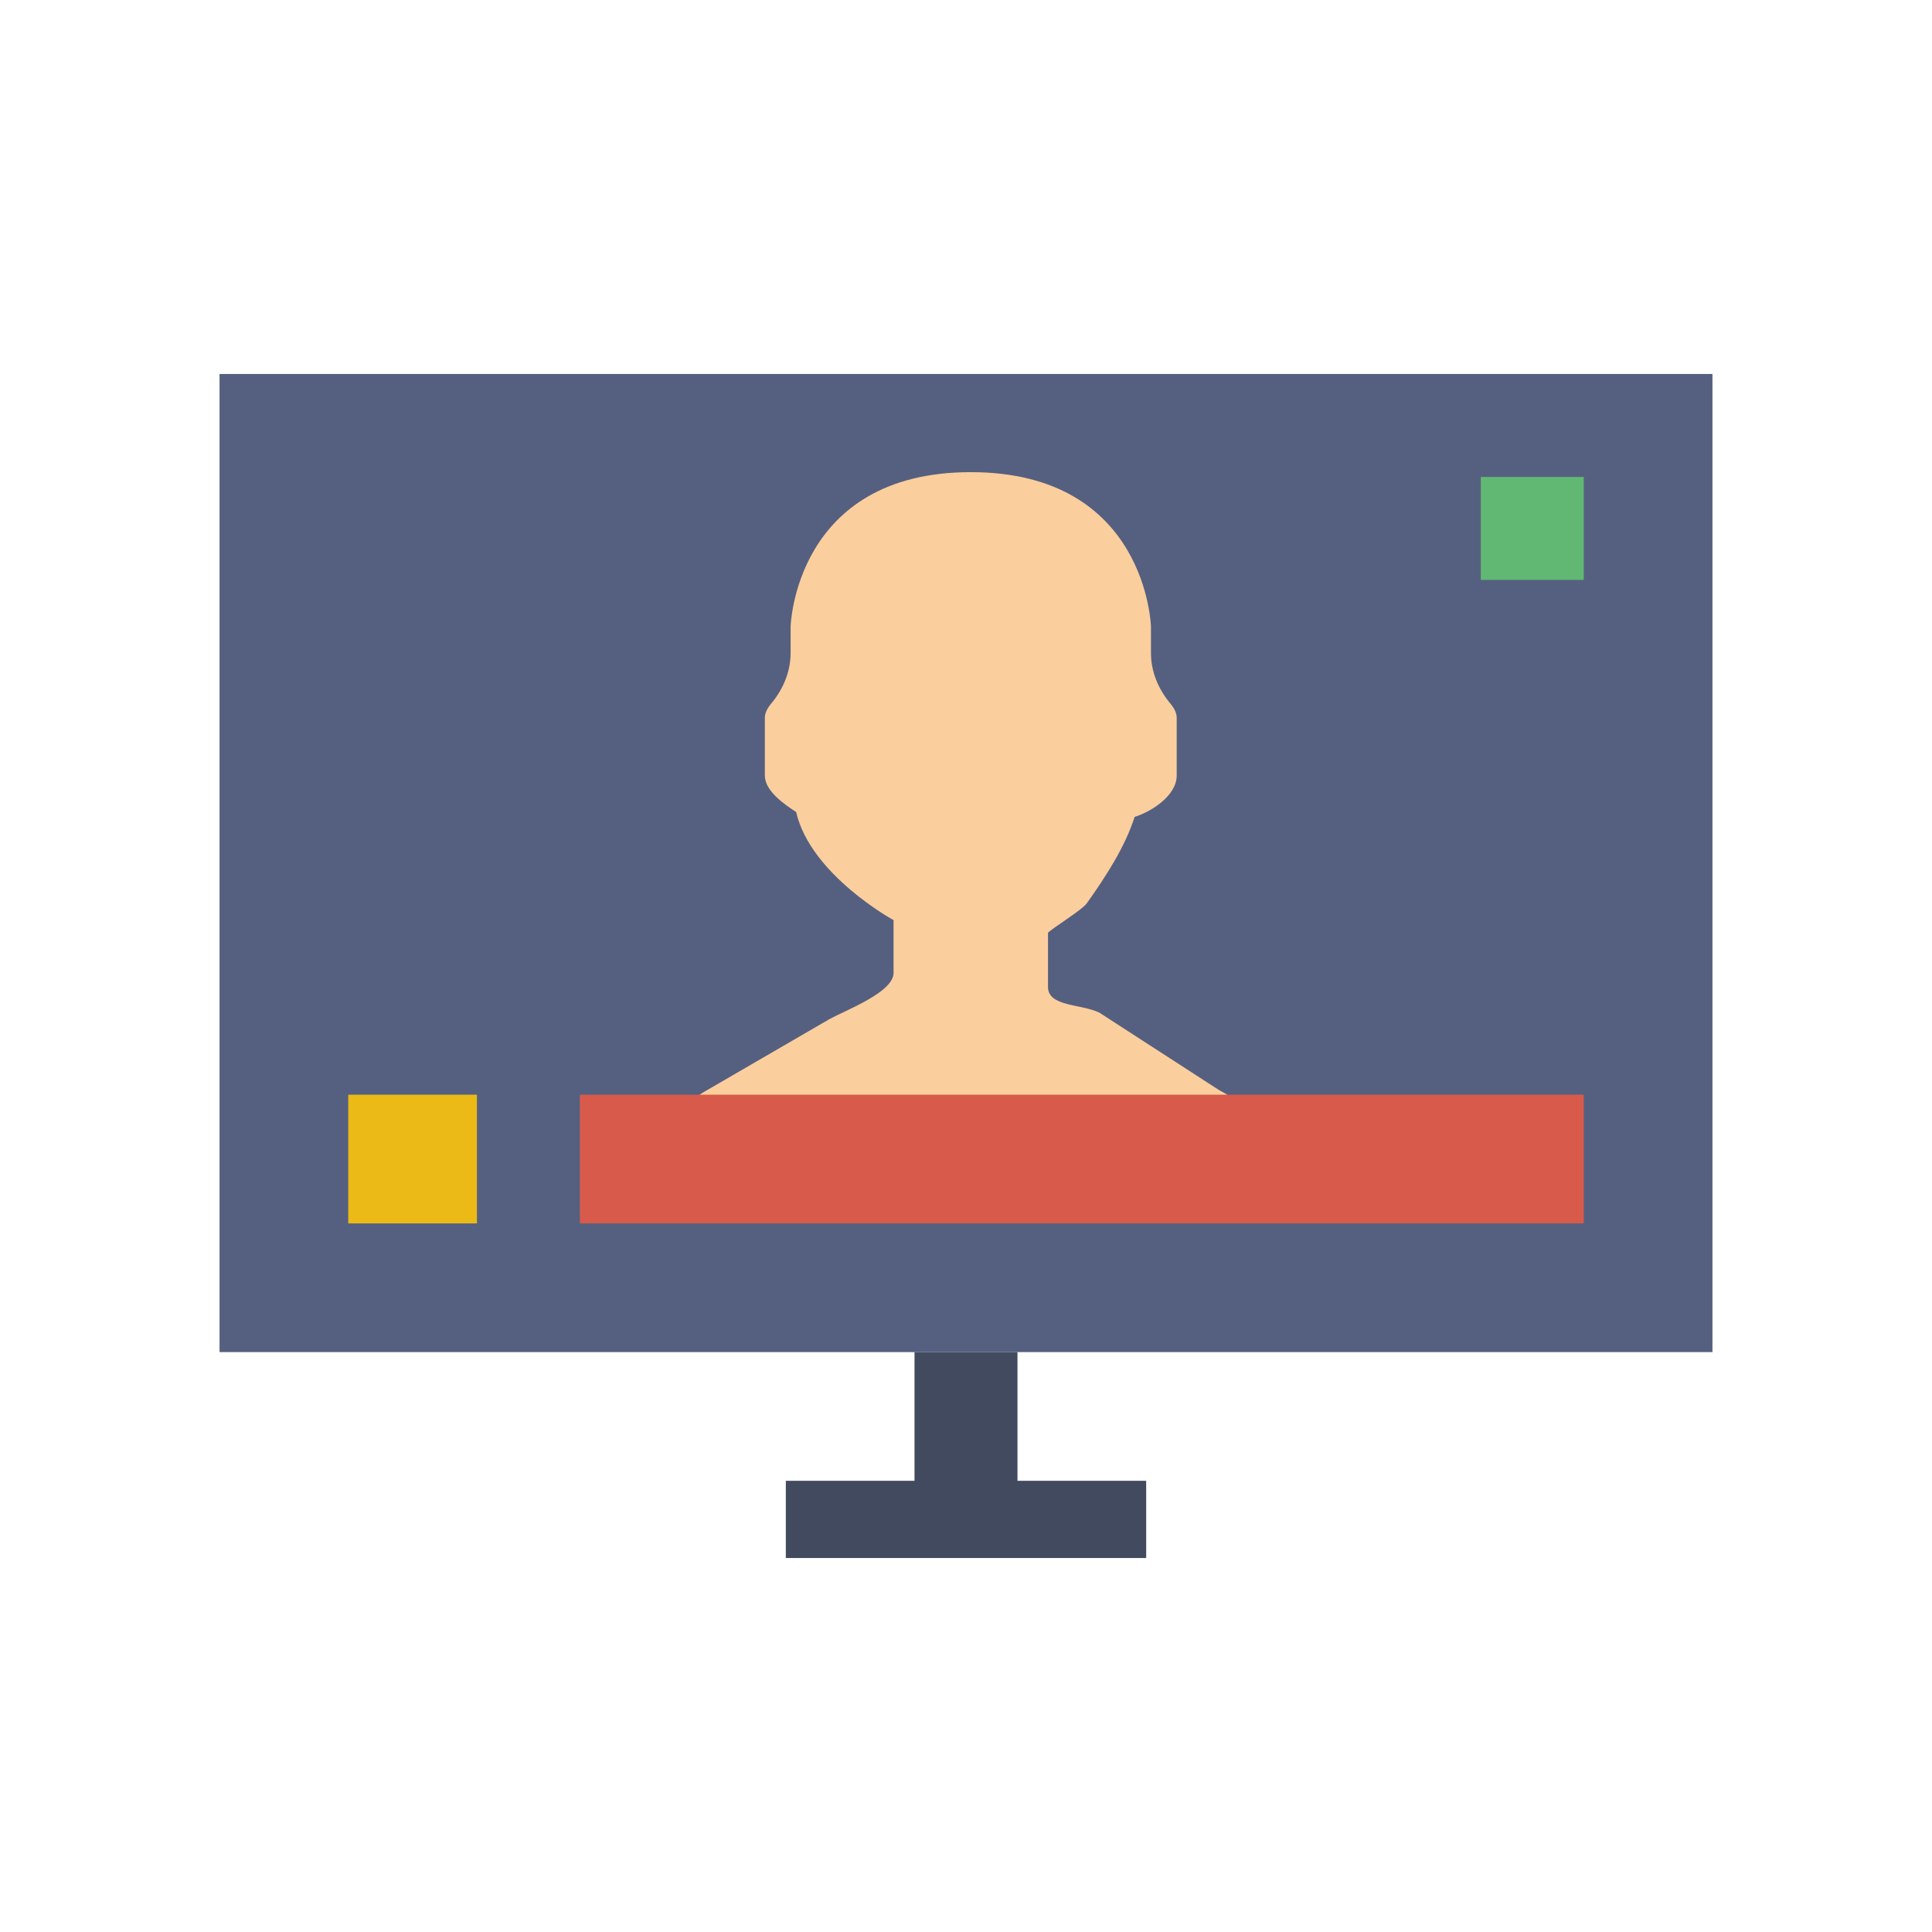
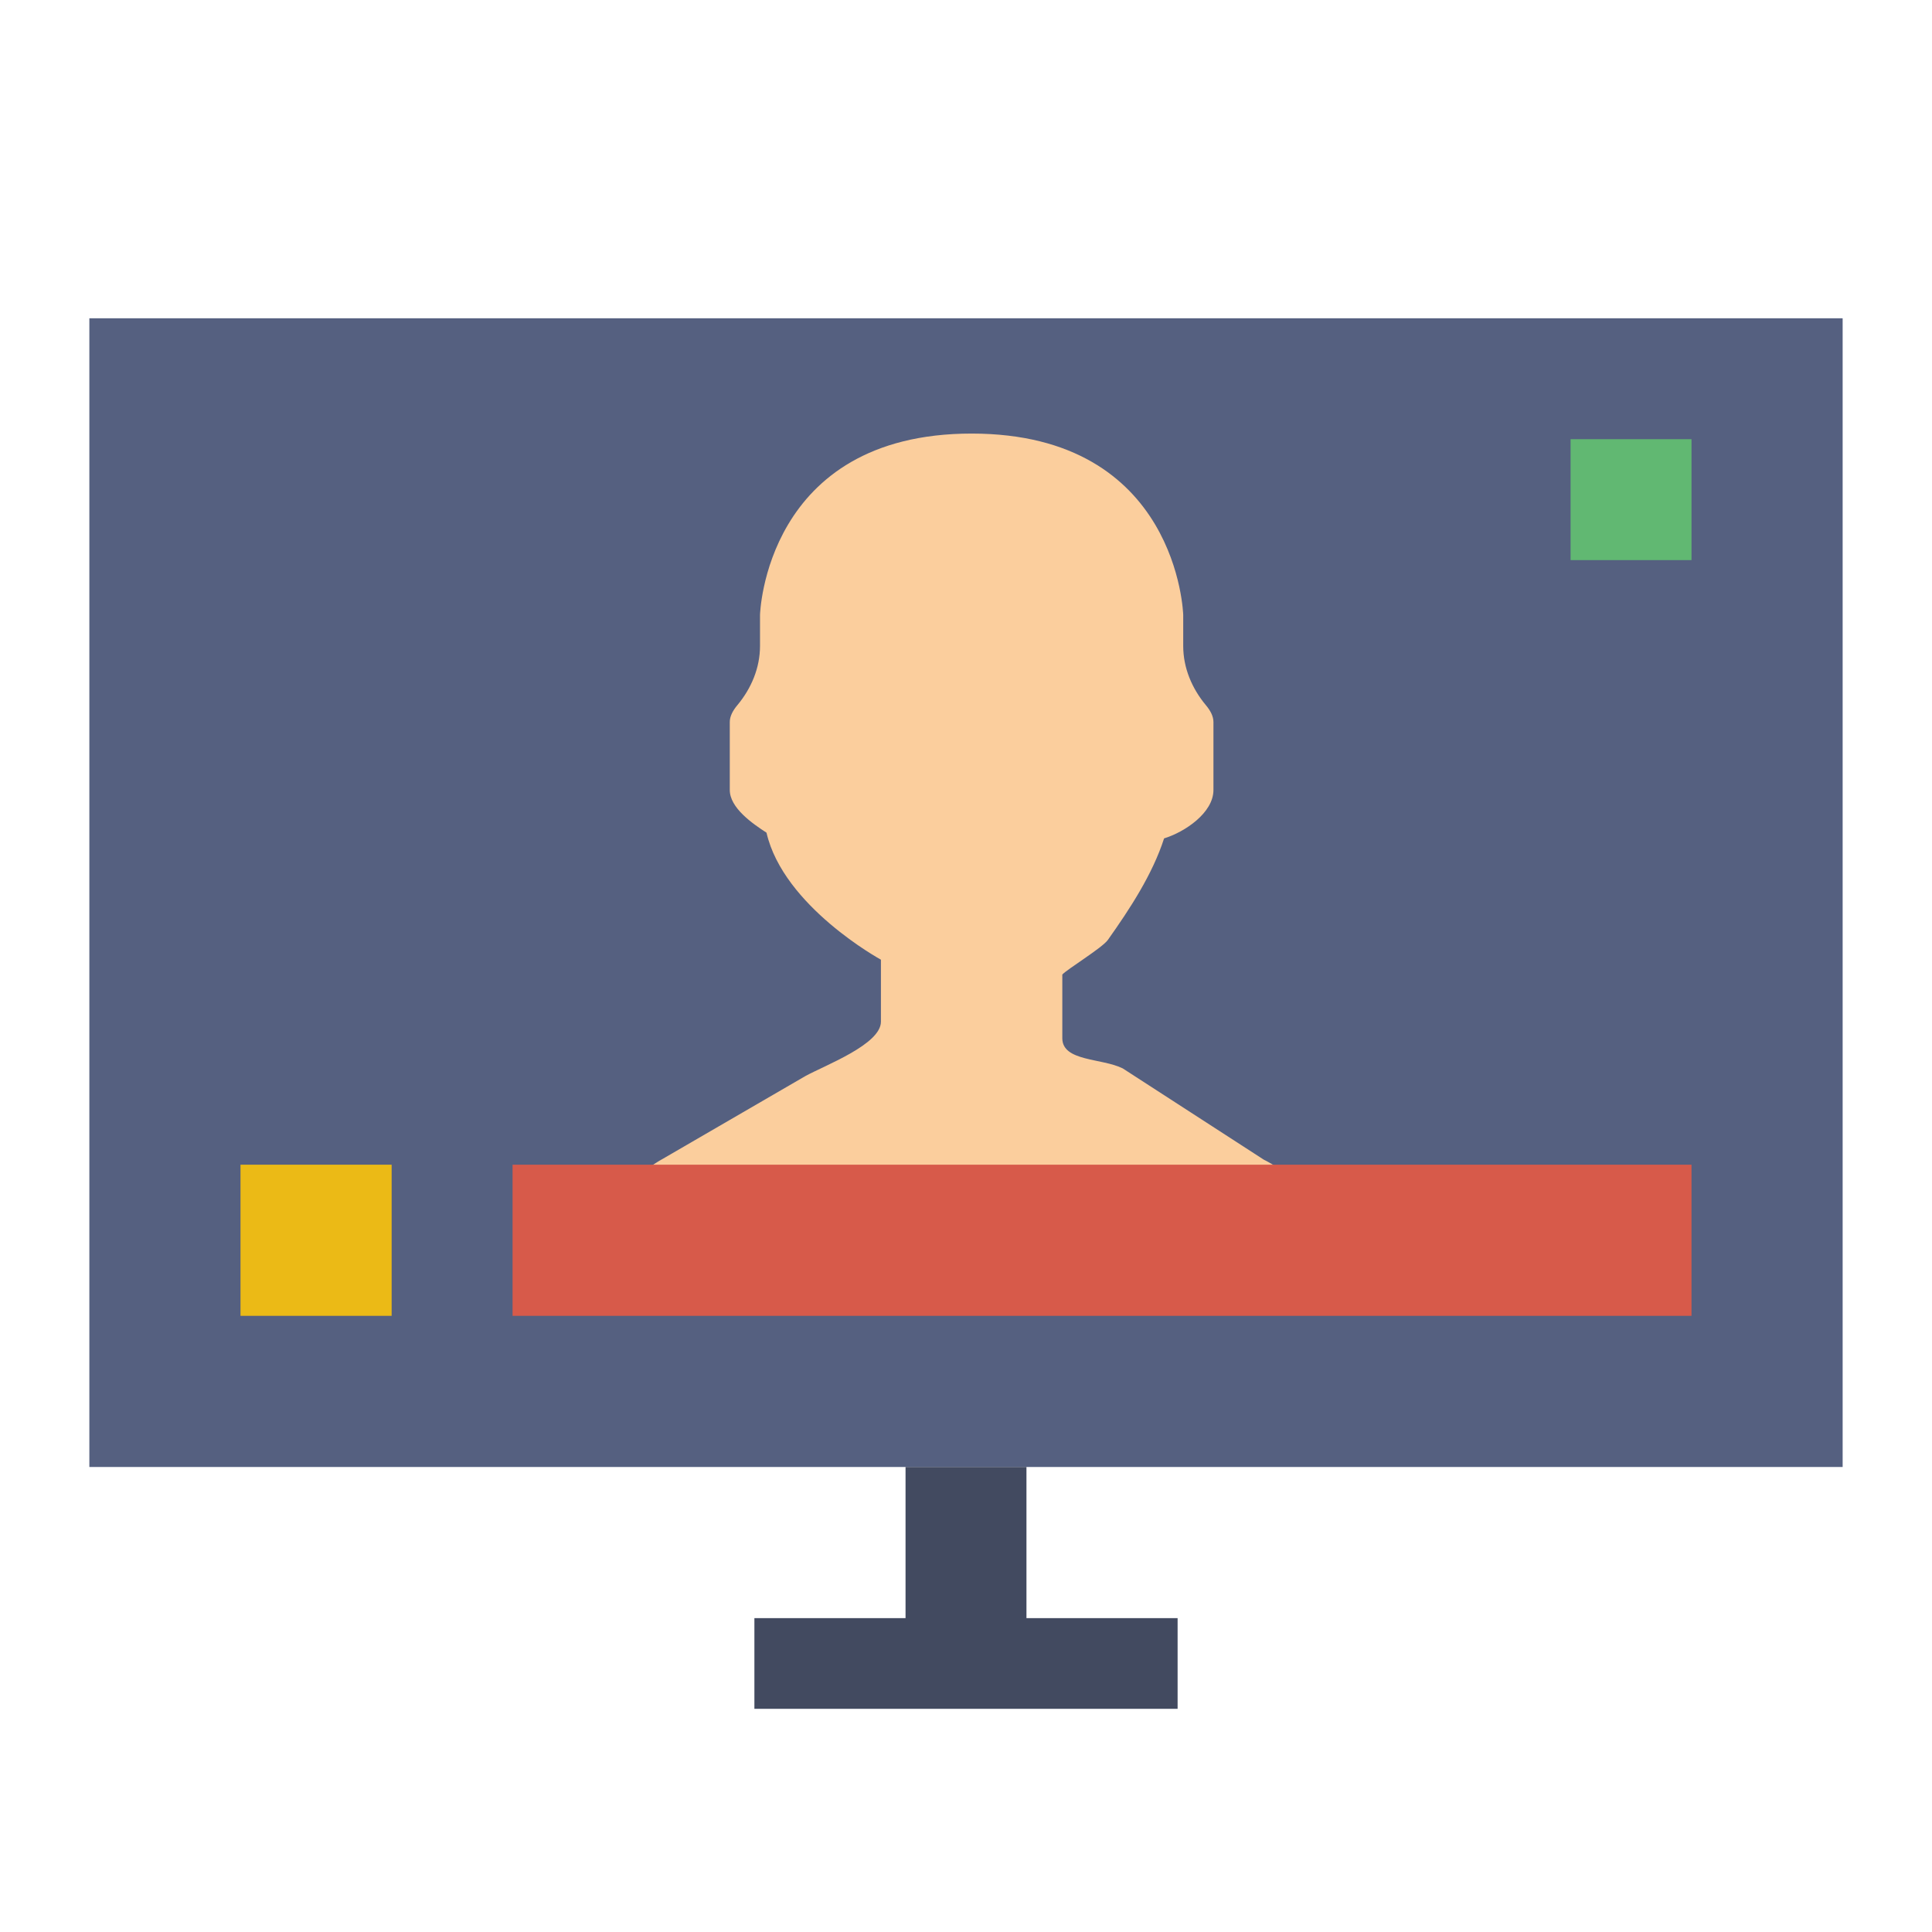
- <svg xmlns="http://www.w3.org/2000/svg" version="1.1" id="Capa_1" x="0px" y="0px" width="792px" height="792px" viewBox="-90 0 792 792" enable-background="new -90 0 792 792" xml:space="preserve">
-   <rect y="153.311" fill="#556080" width="612" height="400.965" />
-   <rect x="517.034" y="195.517" fill="#61B872" width="42.207" height="42.207" />
-   <path fill="#FBCE9D" d="M414.957,457.348c1.709-1.16,3.472-2.227,5.149-3.43c-3.05-2.69-6.426-5.054-10.172-6.922l-49.213-31.845  c-7.313-3.651-21.104-2.374-21.104-10.552v-22.211c1.593-1.804,13.96-9.338,15.901-12.082c7.713-10.89,15.574-22.876,19.626-35.443  c7.26-2.237,17.23-8.938,17.23-16.904V294.26c0-2.058-1.076-4.031-2.616-5.867c-4.896-5.867-7.936-13.053-7.936-20.692v-10.836  c0,0-1.667-63.311-73.861-63.311c-72.195,0-73.862,63.311-73.862,63.311v10.836c0,7.639-3.039,14.835-7.935,20.692  c-1.53,1.836-2.617,3.809-2.617,5.867v23.699c0,6.247,7.914,11.733,12.82,14.91c5.919,25.778,39.938,44.328,39.938,44.328v21.652  c0,7.893-19.394,15.163-26.327,18.951l-49.667,28.827c-3.609,1.974-6.837,4.432-9.76,7.176c1.72,1.245,3.556,2.363,5.318,3.556  h219.085V457.348z" />
-   <rect x="52.759" y="448.759" fill="#EBBA16" width="52.758" height="52.759" />
-   <polygon fill="#424A60" points="327.104,607.034 327.104,554.275 284.896,554.275 284.896,607.034 232.138,607.034 232.138,638.689   379.862,638.689 379.862,607.034 " />
-   <rect x="147.724" y="448.759" fill="#D75A4A" width="411.517" height="52.759" />
+ <svg xmlns="http://www.w3.org/2000/svg" version="1.1" id="Capa_1" x="0px" y="0px" width="600px" height="600px" viewBox="96 96 600 600" enable-background="new 96 96 600 600" xml:space="preserve">
+   <rect x="123.75" y="194.845" fill="#556080" width="544.5" height="356.742" />
+   <rect x="583.759" y="232.396" fill="#61B872" width="37.552" height="37.552" />
+   <path fill="#FBCE9D" d="M492.939,465.349c1.521-1.032,3.089-1.981,4.582-3.052c-2.715-2.394-5.718-4.496-9.051-6.158l-43.785-28.332  c-6.507-3.249-18.776-2.112-18.776-9.389v-19.762c1.418-1.604,12.42-8.308,14.146-10.749c6.863-9.689,13.856-20.353,17.462-31.534  c6.46-1.99,15.33-7.952,15.33-15.04v-21.085c0-1.831-0.958-3.586-2.328-5.22c-4.355-5.22-7.06-11.614-7.06-18.41v-9.641  c0,0-1.483-56.328-65.715-56.328c-64.232,0-65.716,56.328-65.716,56.328v9.641c0,6.796-2.704,13.199-7.06,18.41  c-1.362,1.633-2.329,3.389-2.329,5.22v21.085c0,5.558,7.041,10.439,11.406,13.266c5.266,22.935,35.533,39.439,35.533,39.439v19.264  c0,7.022-17.255,13.49-23.424,16.86l-44.189,25.648c-3.211,1.756-6.083,3.942-8.684,6.384c1.53,1.108,3.164,2.103,4.732,3.165  h194.921v-0.011H492.939z" />
+   <rect x="170.69" y="457.707" fill="#EBBA16" width="46.939" height="46.939" />
+   <polygon fill="#424A60" points="414.776,598.525 414.776,551.586 377.224,551.586 377.224,598.525 330.285,598.525 330.285,626.689   461.716,626.689 461.716,598.525 " />
+   <rect x="255.181" y="457.707" fill="#D75A4A" width="366.129" height="46.939" />
</svg>
